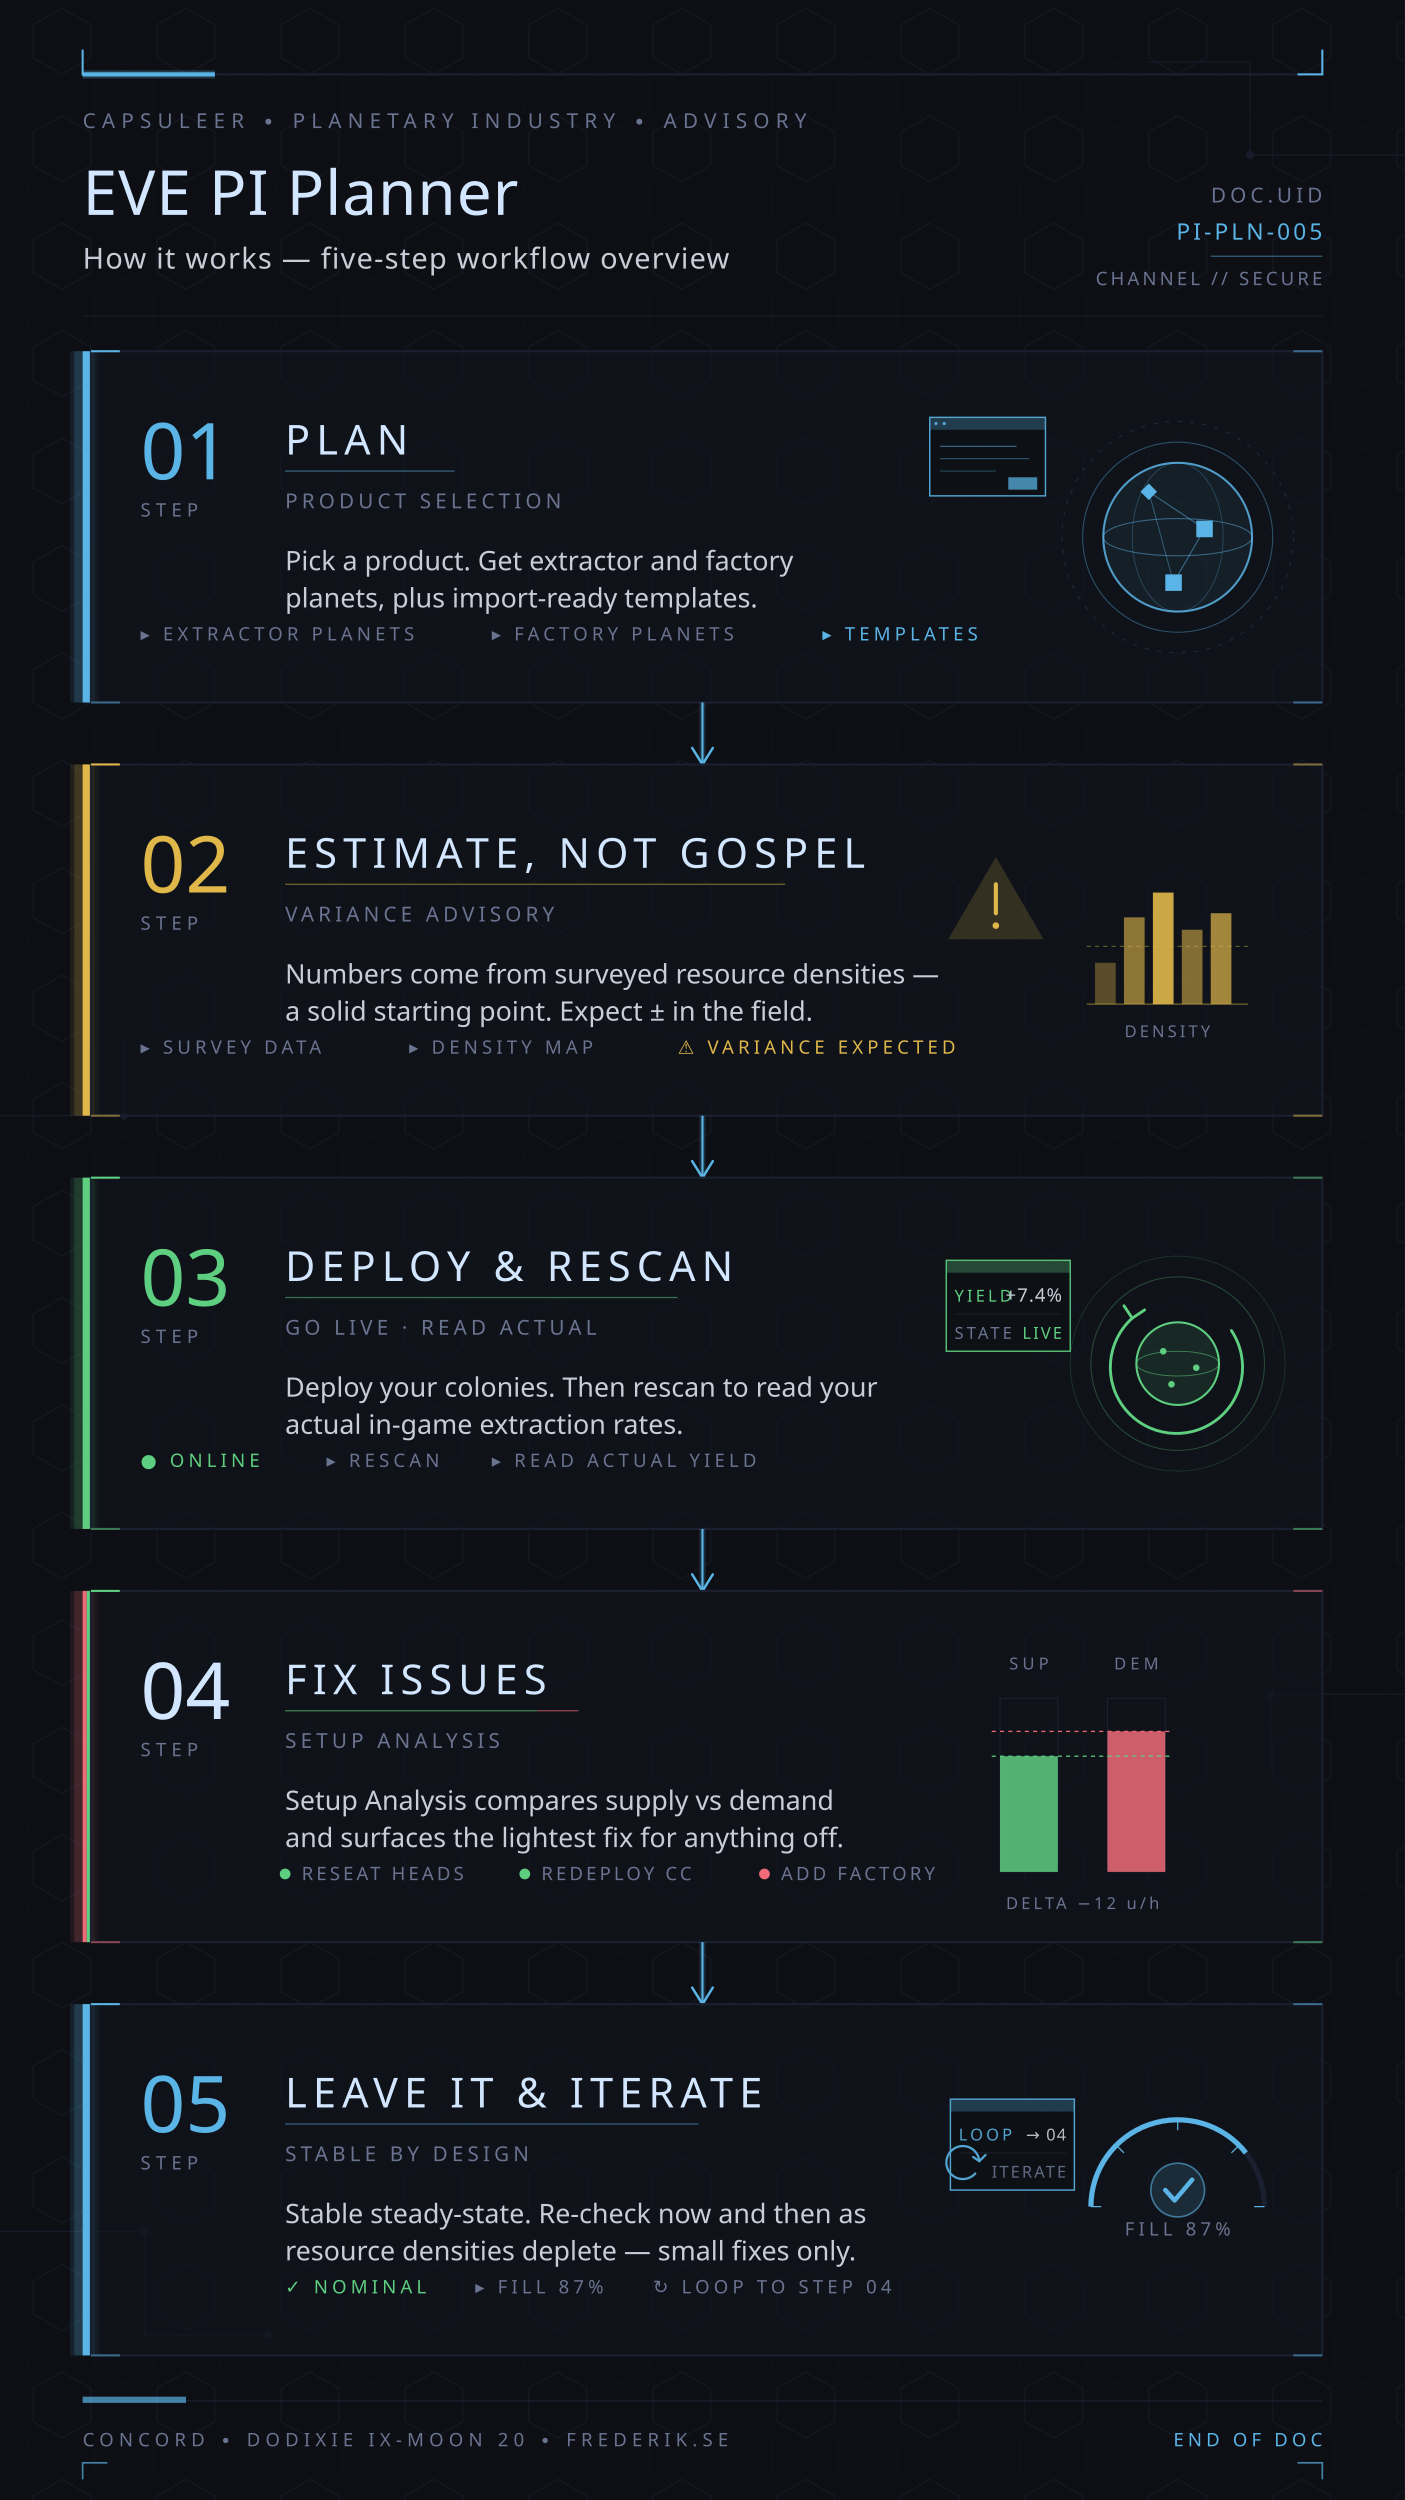
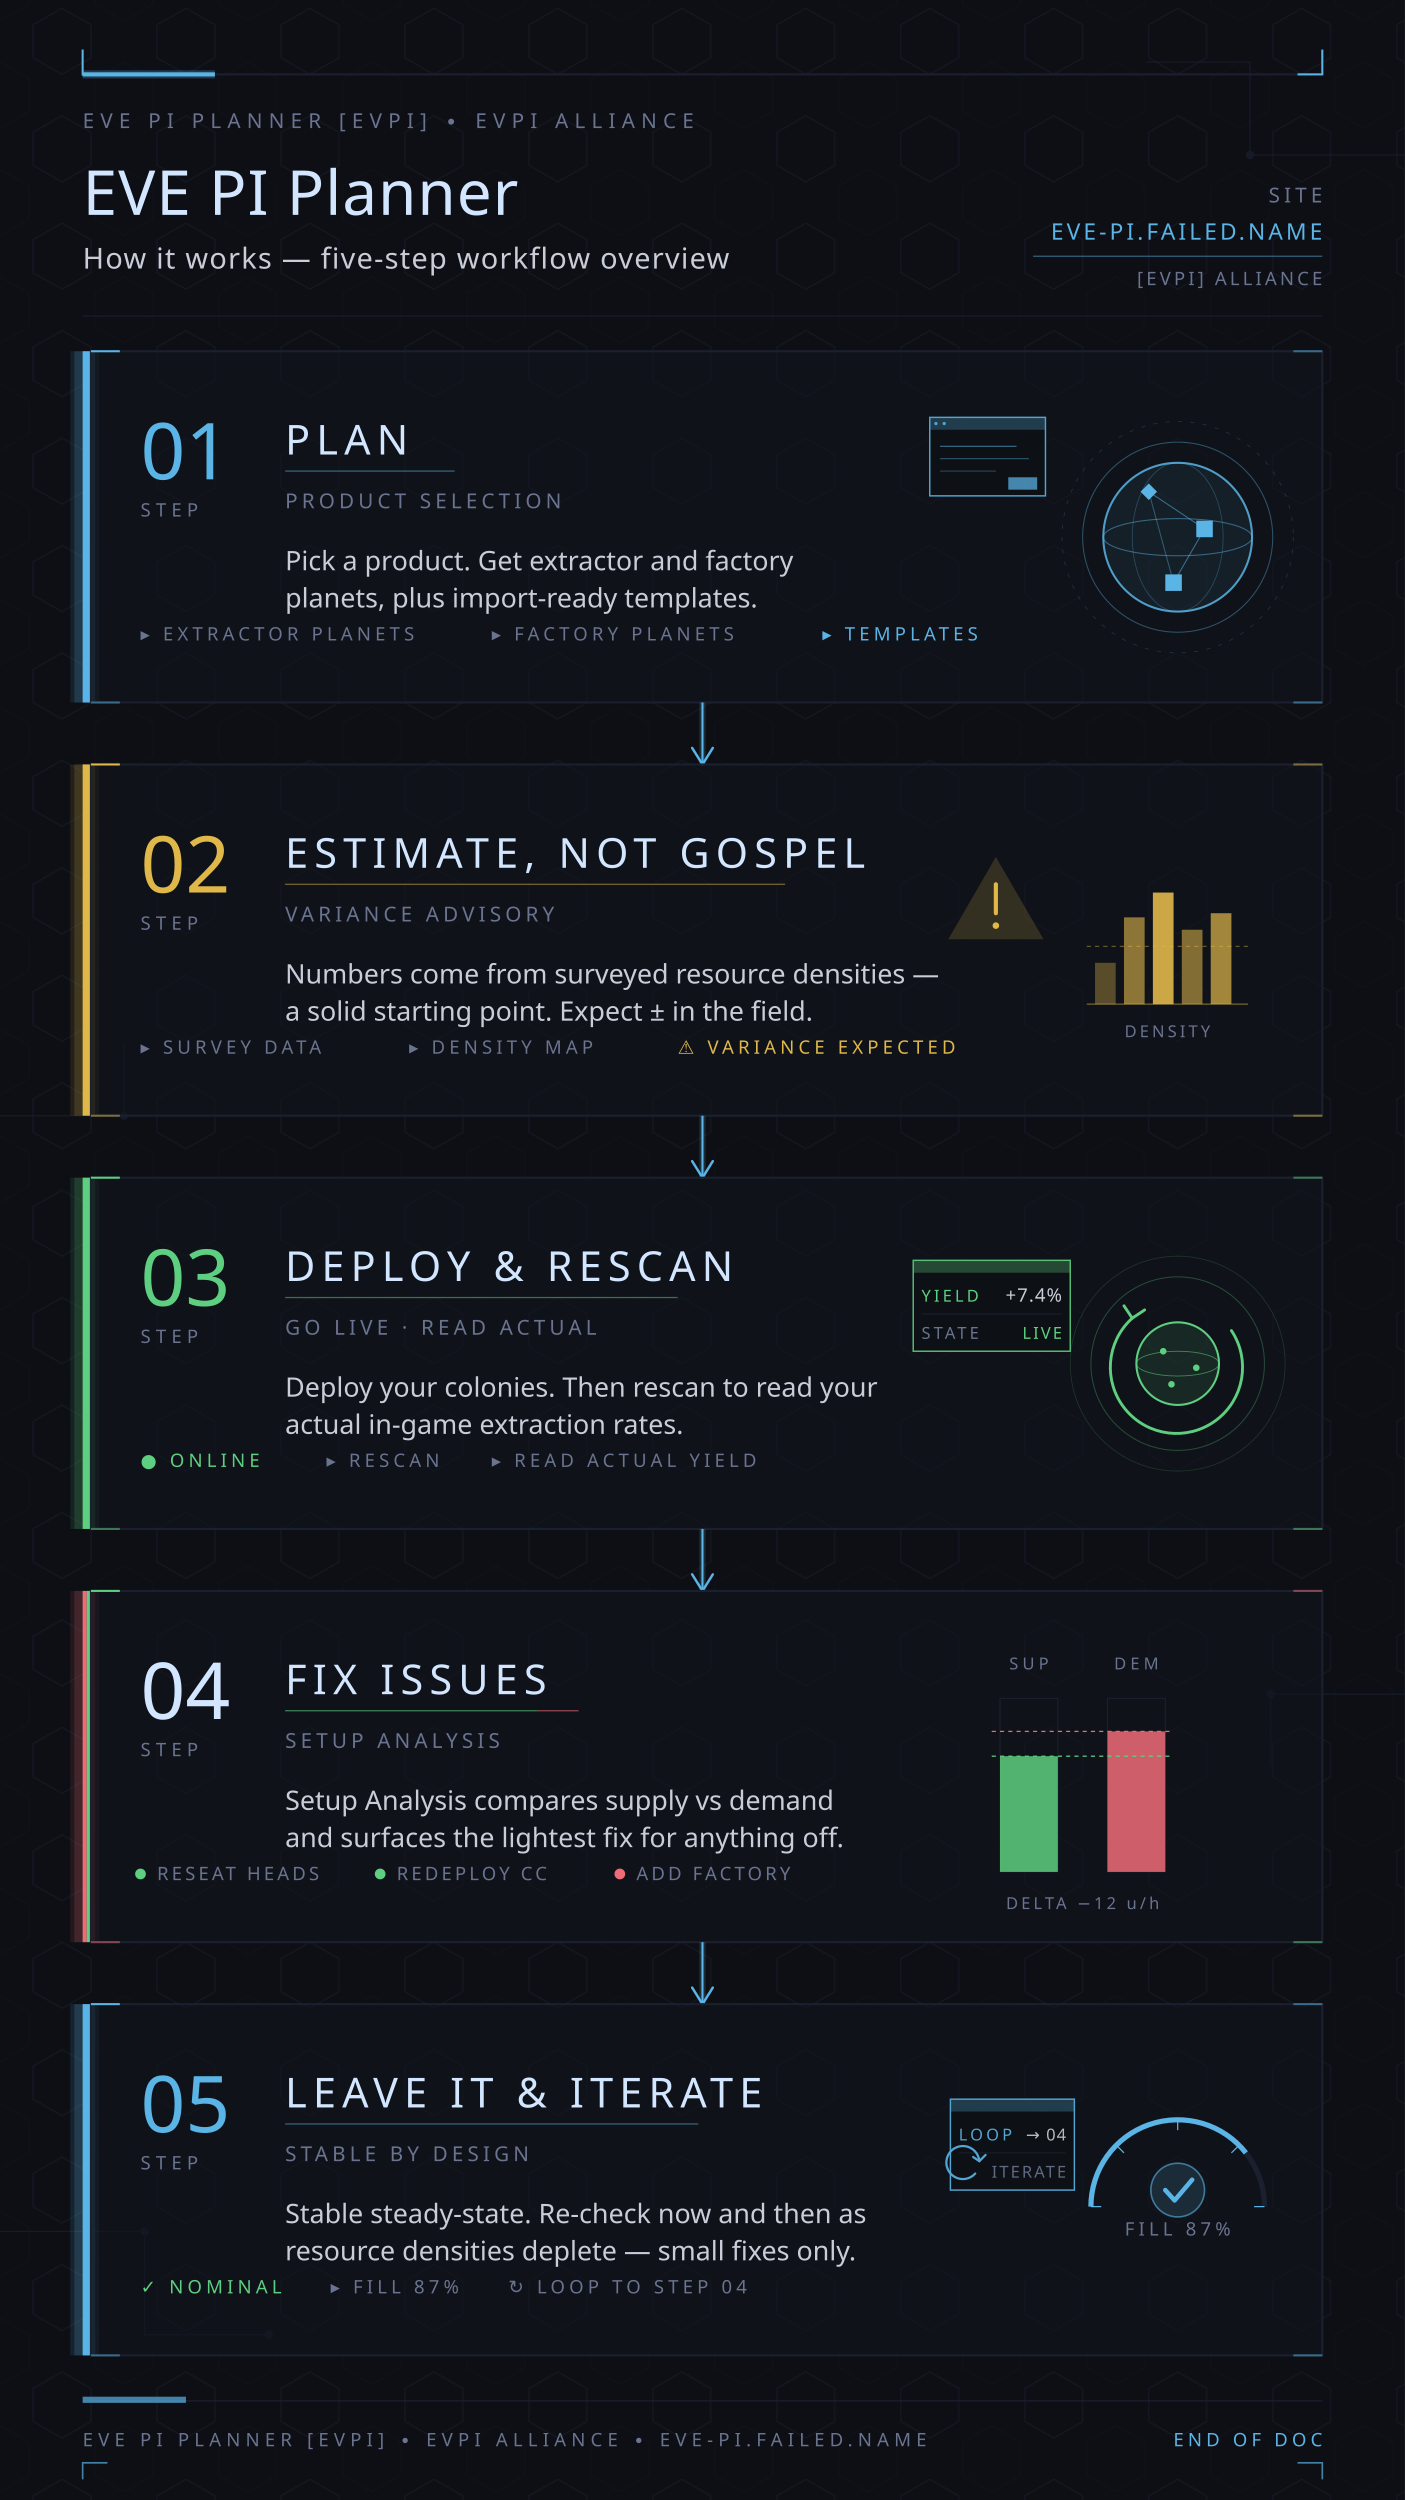
<svg xmlns="http://www.w3.org/2000/svg" width="680" height="1210" viewBox="0 0 680 1210" role="img">
  <defs>
    <pattern id="hex" width="60" height="52" patternUnits="userSpaceOnUse">
      <polygon points="30,4 44,12 44,28 30,36 16,28 16,12" fill="none" stroke="#1b2030" stroke-width="0.6" />
    </pattern>
    <pattern id="hex2" width="60" height="52" patternUnits="userSpaceOnUse" patternTransform="translate(30 26)">
      <polygon points="30,4 44,12 44,28 30,36 16,28 16,12" fill="none" stroke="#1b2030" stroke-width="0.5" opacity="0.6" />
    </pattern>
  </defs>
  <rect width="680" height="1210" fill="#0d0f14" />
  <rect width="680" height="1210" fill="url(#hex)" opacity="0.55" />
  <rect width="680" height="1210" fill="url(#hex2)" opacity="0.35" />
  <g stroke="#1b2030" stroke-width="0.6" fill="none" opacity="0.7">
    <path d="M0,1080 L70,1080 L70,1130 L130,1130" />
    <circle cx="70" cy="1080" r="2" fill="#1b2030" stroke="none" />
    <circle cx="130" cy="1130" r="2" fill="#1b2030" stroke="none" />
    <path d="M680,75 L605,75 L605,30 L555,30" />
    <circle cx="605" cy="75" r="2" fill="#1b2030" stroke="none" />
    <path d="M0,540 L60,540 L60,505" />
    <circle cx="60" cy="540" r="2" fill="#1b2030" stroke="none" />
    <path d="M680,820 L615,820 L615,855" />
    <circle cx="615" cy="820" r="2" fill="#1b2030" stroke="none" />
  </g>
  <line x1="40" y1="36" x2="640" y2="36" stroke="#1b2030" stroke-width="1" />
  <rect x="40" y="34" width="64" height="4" fill="#5ab4e6" opacity="0.25" />
  <rect x="40" y="35" width="64" height="2" fill="#5ab4e6" />
  <path d="M40,24 L40,36 L52,36" stroke="#5ab4e6" stroke-width="1" fill="none" />
  <path d="M640,24 L640,36 L628,36" stroke="#5ab4e6" stroke-width="1" fill="none" />
-   <text x="40" y="62" fill="#6a7390" font-family="sans-serif" font-size="10" font-weight="500" letter-spacing="3">CAPSULEER ∙ PLANETARY INDUSTRY ∙ ADVISORY</text>
+   <text x="40" y="62" fill="#6a7390" font-family="sans-serif" font-size="10" font-weight="500" letter-spacing="3">EVE PI PLANNER [EVPI] ∙ EVPI ALLIANCE</text>
  <text x="40" y="104" fill="#d2e6ff" font-family="sans-serif" font-size="30" font-weight="500" letter-spacing="0.5">EVE PI Planner</text>
  <text x="40" y="130" fill="#c8cdd8" font-family="sans-serif" font-size="14" font-weight="400" letter-spacing="0.6">How it works — five-step workflow overview</text>
  <g>
-     <text x="640" y="98" fill="#6a7390" font-family="sans-serif" font-size="10" font-weight="500" letter-spacing="2" text-anchor="end">DOC.UID</text>
-     <text x="640" y="116" fill="#5ab4e6" font-family="sans-serif" font-size="11" font-weight="500" letter-spacing="1.5" text-anchor="end">PI-PLN-005</text>
-     <line x1="586" y1="124" x2="640" y2="124" stroke="#5ab4e6" stroke-width="0.5" opacity="0.6" />
-     <text x="640" y="138" fill="#6a7390" font-family="sans-serif" font-size="9" letter-spacing="1.5" text-anchor="end">CHANNEL // SECURE</text>
+     <text x="640" y="98" fill="#6a7390" font-family="sans-serif" font-size="10" font-weight="500" letter-spacing="2" text-anchor="end">SITE</text>
+     <text x="640" y="116" fill="#5ab4e6" font-family="sans-serif" font-size="11" font-weight="500" letter-spacing="1.5" text-anchor="end">EVE-PI.FAILED.NAME</text>
+     <line x1="500" y1="124" x2="640" y2="124" stroke="#5ab4e6" stroke-width="0.5" opacity="0.6" />
+     <text x="640" y="138" fill="#6a7390" font-family="sans-serif" font-size="9" letter-spacing="1.5" text-anchor="end">[EVPI] ALLIANCE</text>
  </g>
  <line x1="40" y1="153" x2="640" y2="153" stroke="#1b2030" stroke-width="0.5" />
  <g transform="translate(0,170)">
    <rect x="34" y="0" width="14" height="170" fill="#5ab4e6" opacity="0.10" />
    <rect x="36" y="0" width="10" height="170" fill="#5ab4e6" opacity="0.18" />
    <rect x="40" y="0" width="4" height="170" fill="#5ab4e6" />
    <rect x="44" y="0" width="596" height="170" fill="#11141c" opacity="0.55" />
    <rect x="44" y="0" width="596" height="170" fill="none" stroke="#1b2030" stroke-width="1" />
    <line x1="44" y1="0" x2="58" y2="0" stroke="#5ab4e6" stroke-width="1" />
    <line x1="626" y1="0" x2="640" y2="0" stroke="#5ab4e6" stroke-width="1" opacity="0.5" />
    <line x1="44" y1="170" x2="58" y2="170" stroke="#5ab4e6" stroke-width="1" opacity="0.5" />
    <line x1="626" y1="170" x2="640" y2="170" stroke="#5ab4e6" stroke-width="1" opacity="0.5" />
    <text x="68" y="62" fill="#5ab4e6" font-family="sans-serif" font-size="38" font-weight="500" letter-spacing="0">01</text>
    <text x="68" y="80" fill="#6a7390" font-family="sans-serif" font-size="9" letter-spacing="2.5">STEP</text>
    <text x="138" y="50" fill="#d2e6ff" font-family="sans-serif" font-size="20" font-weight="500" letter-spacing="3">PLAN</text>
    <line x1="138" y1="58" x2="220" y2="58" stroke="#5ab4e6" stroke-width="0.6" opacity="0.5" />
    <text x="138" y="76" fill="#6a7390" font-family="sans-serif" font-size="10" letter-spacing="2">PRODUCT SELECTION</text>
    <text x="138" y="106" fill="#c8cdd8" font-family="sans-serif" font-size="13" font-weight="400">
      <tspan x="138">Pick a product. Get extractor and factory</tspan>
      <tspan x="138" dy="18">planets, plus import-ready templates.</tspan>
    </text>
    <g transform="translate(68,140)">
      <text x="0" y="0" fill="#6a7390" font-family="sans-serif" font-size="9" letter-spacing="2">▸ EXTRACTOR PLANETS</text>
      <text x="170" y="0" fill="#6a7390" font-family="sans-serif" font-size="9" letter-spacing="2">▸ FACTORY PLANETS</text>
      <text x="330" y="0" fill="#5ab4e6" font-family="sans-serif" font-size="9" letter-spacing="2">▸ TEMPLATES</text>
    </g>
    <g transform="translate(450,32)" opacity="0.9">
      <rect x="0" y="0" width="56" height="38" fill="#0d0f14" stroke="#5ab4e6" stroke-width="0.7" />
      <rect x="0" y="0" width="56" height="6" fill="#5ab4e6" opacity="0.3" />
      <circle cx="3" cy="3" r="0.8" fill="#5ab4e6" />
      <circle cx="7" cy="3" r="0.8" fill="#5ab4e6" />
      <line x1="5" y1="14" x2="42" y2="14" stroke="#5ab4e6" stroke-width="0.5" opacity="0.7" />
      <line x1="5" y1="20" x2="48" y2="20" stroke="#5ab4e6" stroke-width="0.5" opacity="0.5" />
      <line x1="5" y1="26" x2="32" y2="26" stroke="#5ab4e6" stroke-width="0.5" opacity="0.4" />
      <rect x="38" y="29" width="14" height="6" fill="#5ab4e6" opacity="0.8" />
    </g>
    <g transform="translate(570,90)">
      <circle cx="0" cy="0" r="56" fill="none" stroke="#5ab4e6" stroke-width="0.4" opacity="0.2" stroke-dasharray="2 4" />
      <circle cx="0" cy="0" r="46" fill="none" stroke="#5ab4e6" stroke-width="0.5" opacity="0.4" />
      <circle cx="0" cy="0" r="36" fill="#5ab4e6" opacity="0.08" />
      <circle cx="0" cy="0" r="36" fill="none" stroke="#5ab4e6" stroke-width="1" opacity="0.85" />
      <ellipse cx="0" cy="0" rx="36" ry="9" fill="none" stroke="#5ab4e6" stroke-width="0.5" opacity="0.5" />
      <ellipse cx="0" cy="0" rx="22" ry="36" fill="none" stroke="#5ab4e6" stroke-width="0.4" opacity="0.3" />
      <line x1="-14" y1="-22" x2="13" y2="-4" stroke="#5ab4e6" stroke-width="0.5" opacity="0.55" />
      <line x1="13" y1="-4" x2="-2" y2="22" stroke="#5ab4e6" stroke-width="0.5" opacity="0.55" />
      <line x1="-2" y1="22" x2="-14" y2="-22" stroke="#5ab4e6" stroke-width="0.5" opacity="0.4" />
      <polygon points="-14,-26 -10,-22 -14,-18 -18,-22" fill="#5ab4e6" />
      <rect x="9" y="-8" width="8" height="8" fill="#5ab4e6" />
      <rect x="-6" y="18" width="8" height="8" fill="#5ab4e6" />
    </g>
  </g>
  <g transform="translate(340,340)">
    <rect x="-1.5" y="0" width="3" height="30" fill="#5ab4e6" opacity="0.18" />
    <rect x="-0.5" y="0" width="1" height="30" fill="#5ab4e6" />
    <path d="M-5 22 L0 30 L5 22" fill="none" stroke="#5ab4e6" stroke-width="1.2" stroke-linecap="round" stroke-linejoin="round" />
  </g>
  <g transform="translate(0,370)">
    <rect x="34" y="0" width="14" height="170" fill="#e0b84a" opacity="0.10" />
    <rect x="36" y="0" width="10" height="170" fill="#e0b84a" opacity="0.16" />
    <rect x="40" y="0" width="4" height="170" fill="#e0b84a" />
    <rect x="44" y="0" width="596" height="170" fill="#11141c" opacity="0.55" />
    <rect x="44" y="0" width="596" height="170" fill="none" stroke="#1b2030" stroke-width="1" />
    <line x1="44" y1="0" x2="58" y2="0" stroke="#e0b84a" stroke-width="1" />
    <line x1="626" y1="0" x2="640" y2="0" stroke="#e0b84a" stroke-width="1" opacity="0.5" />
    <line x1="44" y1="170" x2="58" y2="170" stroke="#e0b84a" stroke-width="1" opacity="0.5" />
    <line x1="626" y1="170" x2="640" y2="170" stroke="#e0b84a" stroke-width="1" opacity="0.5" />
    <text x="68" y="62" fill="#e0b84a" font-family="sans-serif" font-size="38" font-weight="500">02</text>
    <text x="68" y="80" fill="#6a7390" font-family="sans-serif" font-size="9" letter-spacing="2.5">STEP</text>
    <text x="138" y="50" fill="#d2e6ff" font-family="sans-serif" font-size="20" font-weight="500" letter-spacing="3">ESTIMATE, NOT GOSPEL</text>
    <line x1="138" y1="58" x2="380" y2="58" stroke="#e0b84a" stroke-width="0.6" opacity="0.5" />
    <text x="138" y="76" fill="#6a7390" font-family="sans-serif" font-size="10" letter-spacing="2">VARIANCE ADVISORY</text>
    <text x="138" y="106" fill="#c8cdd8" font-family="sans-serif" font-size="13" font-weight="400">
      <tspan x="138">Numbers come from surveyed resource densities —</tspan>
      <tspan x="138" dy="18">a solid starting point. Expect ± in the field.</tspan>
    </text>
    <g transform="translate(68,140)">
      <text x="0" y="0" fill="#6a7390" font-family="sans-serif" font-size="9" letter-spacing="2">▸ SURVEY DATA</text>
      <text x="130" y="0" fill="#6a7390" font-family="sans-serif" font-size="9" letter-spacing="2">▸ DENSITY MAP</text>
      <text x="260" y="0" fill="#e0b84a" font-family="sans-serif" font-size="9" letter-spacing="2">⚠ VARIANCE EXPECTED</text>
    </g>
    <g transform="translate(460,46)">
      <polygon points="22,0 44,38 0,38" fill="#e0b84a" opacity="0.18" stroke="#e0b84a" stroke-width="1.2" />
      <line x1="22" y1="12" x2="22" y2="26" stroke="#e0b84a" stroke-width="2" stroke-linecap="round" />
      <circle cx="22" cy="32" r="1.6" fill="#e0b84a" />
    </g>
    <g transform="translate(530,52)">
      <line x1="-4" y1="64" x2="74" y2="64" stroke="#e0b84a" stroke-width="0.6" opacity="0.5" />
      <line x1="-4" y1="36" x2="74" y2="36" stroke="#e0b84a" stroke-width="0.4" stroke-dasharray="2 2" opacity="0.6" />
      <rect x="0" y="44" width="10" height="20" fill="#e0b84a" opacity="0.35" />
      <rect x="14" y="22" width="10" height="42" fill="#e0b84a" opacity="0.6" />
      <rect x="28" y="10" width="10" height="54" fill="#e0b84a" opacity="0.9" />
      <rect x="42" y="28" width="10" height="36" fill="#e0b84a" opacity="0.55" />
      <rect x="56" y="20" width="10" height="44" fill="#e0b84a" opacity="0.7" />
      <text x="35" y="80" fill="#6a7390" font-family="sans-serif" font-size="8" letter-spacing="1.5" text-anchor="middle">DENSITY</text>
    </g>
  </g>
  <g transform="translate(340,540)">
    <rect x="-1.5" y="0" width="3" height="30" fill="#5ab4e6" opacity="0.18" />
    <rect x="-0.5" y="0" width="1" height="30" fill="#5ab4e6" />
    <path d="M-5 22 L0 30 L5 22" fill="none" stroke="#5ab4e6" stroke-width="1.2" stroke-linecap="round" stroke-linejoin="round" />
  </g>
  <g transform="translate(0,570)">
    <rect x="34" y="0" width="14" height="170" fill="#5ecf80" opacity="0.10" />
    <rect x="36" y="0" width="10" height="170" fill="#5ecf80" opacity="0.16" />
    <rect x="40" y="0" width="4" height="170" fill="#5ecf80" />
    <rect x="44" y="0" width="596" height="170" fill="#11141c" opacity="0.55" />
    <rect x="44" y="0" width="596" height="170" fill="none" stroke="#1b2030" stroke-width="1" />
    <line x1="44" y1="0" x2="58" y2="0" stroke="#5ecf80" stroke-width="1" />
    <line x1="626" y1="0" x2="640" y2="0" stroke="#5ecf80" stroke-width="1" opacity="0.5" />
    <line x1="44" y1="170" x2="58" y2="170" stroke="#5ecf80" stroke-width="1" opacity="0.5" />
    <line x1="626" y1="170" x2="640" y2="170" stroke="#5ecf80" stroke-width="1" opacity="0.5" />
    <text x="68" y="62" fill="#5ecf80" font-family="sans-serif" font-size="38" font-weight="500">03</text>
    <text x="68" y="80" fill="#6a7390" font-family="sans-serif" font-size="9" letter-spacing="2.5">STEP</text>
    <text x="138" y="50" fill="#d2e6ff" font-family="sans-serif" font-size="20" font-weight="500" letter-spacing="3">DEPLOY &amp; RESCAN</text>
    <line x1="138" y1="58" x2="328" y2="58" stroke="#5ecf80" stroke-width="0.6" opacity="0.5" />
    <text x="138" y="76" fill="#6a7390" font-family="sans-serif" font-size="10" letter-spacing="2">GO LIVE · READ ACTUAL</text>
    <text x="138" y="106" fill="#c8cdd8" font-family="sans-serif" font-size="13" font-weight="400">
      <tspan x="138">Deploy your colonies. Then rescan to read your</tspan>
      <tspan x="138" dy="18">actual in-game extraction rates.</tspan>
    </text>
    <g transform="translate(68,140)">
      <text x="0" y="0" fill="#5ecf80" font-family="sans-serif" font-size="9" letter-spacing="2">● ONLINE</text>
      <text x="90" y="0" fill="#6a7390" font-family="sans-serif" font-size="9" letter-spacing="2">▸ RESCAN</text>
      <text x="170" y="0" fill="#6a7390" font-family="sans-serif" font-size="9" letter-spacing="2">▸ READ ACTUAL YIELD</text>
    </g>
    <g transform="translate(570,90)">
      <circle cx="0" cy="0" r="52" fill="none" stroke="#5ecf80" stroke-width="0.4" opacity="0.18" />
      <circle cx="0" cy="0" r="42" fill="none" stroke="#5ecf80" stroke-width="0.5" opacity="0.3" />
      <circle cx="0" cy="0" r="20" fill="#5ecf80" opacity="0.12" />
      <circle cx="0" cy="0" r="20" fill="none" stroke="#5ecf80" stroke-width="1" />
      <ellipse cx="0" cy="0" rx="20" ry="6" fill="none" stroke="#5ecf80" stroke-width="0.4" opacity="0.6" />
      <circle cx="-7" cy="-6" r="1.6" fill="#5ecf80" />
      <circle cx="9" cy="2" r="1.6" fill="#5ecf80" />
      <circle cx="-3" cy="10" r="1.6" fill="#5ecf80" />
      <path d="M 26 -16 A 32 32 0 1 1 -22 -22" fill="none" stroke="#5ecf80" stroke-width="1.4" stroke-linecap="round" />
      <path d="M -26 -28 L -22 -22 L -16 -26" fill="none" stroke="#5ecf80" stroke-width="1.4" stroke-linecap="round" stroke-linejoin="round" />
    </g>
-     <g transform="translate(458,40)">
-       <rect x="0" y="0" width="60" height="44" fill="#0d0f14" stroke="#5ecf80" stroke-width="0.7" opacity="0.9" />
-       <rect x="0" y="0" width="60" height="6" fill="#5ecf80" opacity="0.3" />
+     <g transform="translate(442,40)">
+       <rect x="0" y="0" width="76" height="44" fill="#0d0f14" stroke="#5ecf80" stroke-width="0.7" opacity="0.9" />
+       <rect x="0" y="0" width="76" height="6" fill="#5ecf80" opacity="0.3" />
      <text x="4" y="20" fill="#5ecf80" font-family="sans-serif" font-size="8" letter-spacing="1.5">YIELD</text>
-       <text x="56" y="20" fill="#c8cdd8" font-family="sans-serif" font-size="9" letter-spacing="0.5" text-anchor="end">+7.4%</text>
-       <line x1="4" y1="26" x2="56" y2="26" stroke="#1b2030" stroke-width="0.5" />
+       <text x="72" y="20" fill="#c8cdd8" font-family="sans-serif" font-size="9" letter-spacing="0.5" text-anchor="end">+7.4%</text>
+       <line x1="4" y1="26" x2="72" y2="26" stroke="#1b2030" stroke-width="0.5" />
      <text x="4" y="38" fill="#6a7390" font-family="sans-serif" font-size="8" letter-spacing="1.5">STATE</text>
-       <text x="56" y="38" fill="#5ecf80" font-family="sans-serif" font-size="8" letter-spacing="1" text-anchor="end">LIVE</text>
+       <text x="72" y="38" fill="#5ecf80" font-family="sans-serif" font-size="8" letter-spacing="1" text-anchor="end">LIVE</text>
    </g>
  </g>
  <g transform="translate(340,740)">
    <rect x="-1.5" y="0" width="3" height="30" fill="#5ab4e6" opacity="0.18" />
    <rect x="-0.5" y="0" width="1" height="30" fill="#5ab4e6" />
    <path d="M-5 22 L0 30 L5 22" fill="none" stroke="#5ab4e6" stroke-width="1.2" stroke-linecap="round" stroke-linejoin="round" />
  </g>
  <g transform="translate(0,770)">
    <rect x="34" y="0" width="14" height="170" fill="#ef6b78" opacity="0.10" />
    <rect x="36" y="0" width="10" height="170" fill="#ef6b78" opacity="0.16" />
    <rect x="40" y="0" width="2" height="170" fill="#ef6b78" />
    <rect x="42" y="0" width="2" height="170" fill="#5ecf80" />
    <rect x="44" y="0" width="596" height="170" fill="#11141c" opacity="0.55" />
    <rect x="44" y="0" width="596" height="170" fill="none" stroke="#1b2030" stroke-width="1" />
    <line x1="44" y1="0" x2="58" y2="0" stroke="#5ecf80" stroke-width="1" />
    <line x1="626" y1="0" x2="640" y2="0" stroke="#ef6b78" stroke-width="1" opacity="0.5" />
    <line x1="44" y1="170" x2="58" y2="170" stroke="#ef6b78" stroke-width="1" opacity="0.5" />
    <line x1="626" y1="170" x2="640" y2="170" stroke="#5ecf80" stroke-width="1" opacity="0.5" />
    <text x="68" y="62" fill="#d2e6ff" font-family="sans-serif" font-size="38" font-weight="500">04</text>
    <text x="68" y="80" fill="#6a7390" font-family="sans-serif" font-size="9" letter-spacing="2.5">STEP</text>
    <text x="138" y="50" fill="#d2e6ff" font-family="sans-serif" font-size="20" font-weight="500" letter-spacing="3">FIX ISSUES</text>
    <line x1="138" y1="58" x2="260" y2="58" stroke="#5ecf80" stroke-width="0.6" opacity="0.6" />
    <line x1="260" y1="58" x2="280" y2="58" stroke="#ef6b78" stroke-width="0.6" opacity="0.6" />
    <text x="138" y="76" fill="#6a7390" font-family="sans-serif" font-size="10" letter-spacing="2">SETUP ANALYSIS</text>
    <text x="138" y="106" fill="#c8cdd8" font-family="sans-serif" font-size="13" font-weight="400">
      <tspan x="138">Setup Analysis compares supply vs demand</tspan>
      <tspan x="138" dy="18">and surfaces the lightest fix for anything off.</tspan>
    </text>
-     <g transform="translate(138,140)">
+     <g transform="translate(68,140)">
      <circle cx="0" cy="-3" r="2.6" fill="#5ecf80" />
      <text x="8" y="0" fill="#6a7390" font-family="sans-serif" font-size="9" letter-spacing="1.5">RESEAT HEADS</text>
      <circle cx="116" cy="-3" r="2.6" fill="#5ecf80" />
      <text x="124" y="0" fill="#6a7390" font-family="sans-serif" font-size="9" letter-spacing="1.5">REDEPLOY CC</text>
      <circle cx="232" cy="-3" r="2.6" fill="#ef6b78" />
      <text x="240" y="0" fill="#6a7390" font-family="sans-serif" font-size="9" letter-spacing="1.5">ADD FACTORY</text>
    </g>
    <g transform="translate(478,38)">
      <text x="20" y="0" fill="#6a7390" font-family="sans-serif" font-size="8" letter-spacing="2" text-anchor="middle">SUP</text>
      <text x="72" y="0" fill="#6a7390" font-family="sans-serif" font-size="8" letter-spacing="2" text-anchor="middle">DEM</text>
      <rect x="6" y="14" width="28" height="84" fill="none" stroke="#1b2030" stroke-width="0.5" />
      <rect x="58" y="14" width="28" height="84" fill="none" stroke="#1b2030" stroke-width="0.5" />
      <rect x="6" y="42" width="28" height="56" fill="#5ecf80" opacity="0.85" />
      <rect x="58" y="30" width="28" height="68" fill="#ef6b78" opacity="0.85" />
      <line x1="2" y1="42" x2="90" y2="42" stroke="#5ecf80" stroke-width="0.6" stroke-dasharray="2 2" />
      <line x1="2" y1="30" x2="90" y2="30" stroke="#ef6b78" stroke-width="0.6" stroke-dasharray="2 2" />
      <text x="46" y="116" fill="#6a7390" font-family="sans-serif" font-size="8" letter-spacing="1.5" text-anchor="middle">DELTA −12 u/h</text>
    </g>
  </g>
  <g transform="translate(340,940)">
    <rect x="-1.5" y="0" width="3" height="30" fill="#5ab4e6" opacity="0.18" />
    <rect x="-0.5" y="0" width="1" height="30" fill="#5ab4e6" />
    <path d="M-5 22 L0 30 L5 22" fill="none" stroke="#5ab4e6" stroke-width="1.2" stroke-linecap="round" stroke-linejoin="round" />
  </g>
  <g transform="translate(0,970)">
    <rect x="34" y="0" width="14" height="170" fill="#5ab4e6" opacity="0.12" />
    <rect x="36" y="0" width="10" height="170" fill="#5ab4e6" opacity="0.18" />
    <rect x="40" y="0" width="4" height="170" fill="#5ab4e6" />
    <rect x="44" y="0" width="596" height="170" fill="#11141c" opacity="0.55" />
    <rect x="44" y="0" width="596" height="170" fill="none" stroke="#1b2030" stroke-width="1" />
    <line x1="44" y1="0" x2="58" y2="0" stroke="#5ab4e6" stroke-width="1" />
    <line x1="626" y1="0" x2="640" y2="0" stroke="#5ab4e6" stroke-width="1" opacity="0.5" />
    <line x1="44" y1="170" x2="58" y2="170" stroke="#5ab4e6" stroke-width="1" opacity="0.5" />
    <line x1="626" y1="170" x2="640" y2="170" stroke="#5ab4e6" stroke-width="1" opacity="0.5" />
    <text x="68" y="62" fill="#5ab4e6" font-family="sans-serif" font-size="38" font-weight="500">05</text>
    <text x="68" y="80" fill="#6a7390" font-family="sans-serif" font-size="9" letter-spacing="2.5">STEP</text>
    <text x="138" y="50" fill="#d2e6ff" font-family="sans-serif" font-size="20" font-weight="500" letter-spacing="3">LEAVE IT &amp; ITERATE</text>
    <line x1="138" y1="58" x2="338" y2="58" stroke="#5ab4e6" stroke-width="0.6" opacity="0.5" />
    <text x="138" y="76" fill="#6a7390" font-family="sans-serif" font-size="10" letter-spacing="2">STABLE BY DESIGN</text>
    <text x="138" y="106" fill="#c8cdd8" font-family="sans-serif" font-size="13" font-weight="400">
      <tspan x="138">Stable steady-state. Re-check now and then as</tspan>
      <tspan x="138" dy="18">resource densities deplete — small fixes only.</tspan>
    </text>
-     <g transform="translate(138,140)">
+     <g transform="translate(68,140)">
      <text x="0" y="0" fill="#5ecf80" font-family="sans-serif" font-size="9" letter-spacing="2">✓ NOMINAL</text>
      <text x="92" y="0" fill="#6a7390" font-family="sans-serif" font-size="9" letter-spacing="2">▸ FILL 87%</text>
      <text x="178" y="0" fill="#6a7390" font-family="sans-serif" font-size="9" letter-spacing="2">↻ LOOP TO STEP 04</text>
    </g>
    <g transform="translate(570,98)">
      <path d="M -42 0 A 42 42 0 0 1 42 0" fill="none" stroke="#1b2030" stroke-width="2.5" />
      <path d="M -42 0 A 42 42 0 0 1 33 -26" fill="none" stroke="#5ab4e6" stroke-width="2.5" />
      <line x1="-42" y1="0" x2="-37" y2="0" stroke="#5ab4e6" stroke-width="0.6" />
      <line x1="-30" y1="-30" x2="-26" y2="-26" stroke="#5ab4e6" stroke-width="0.6" />
      <line x1="0" y1="-42" x2="0" y2="-37" stroke="#5ab4e6" stroke-width="0.6" />
      <line x1="30" y1="-30" x2="26" y2="-26" stroke="#5ab4e6" stroke-width="0.6" />
      <line x1="42" y1="0" x2="37" y2="0" stroke="#5ab4e6" stroke-width="0.6" />
      <circle cx="0" cy="-8" r="13" fill="#5ab4e6" opacity="0.16" />
      <circle cx="0" cy="-8" r="13" fill="none" stroke="#5ab4e6" stroke-width="0.8" opacity="0.6" />
      <path d="M -6 -8 L -1.5 -3 L 7 -13" stroke="#5ab4e6" stroke-width="2.2" stroke-linecap="round" stroke-linejoin="round" fill="none" />
      <text x="0" y="14" fill="#6a7390" font-family="sans-serif" font-size="9" letter-spacing="2" text-anchor="middle">FILL 87%</text>
    </g>
    <g transform="translate(460,46)" opacity="0.9">
      <rect x="0" y="0" width="60" height="44" fill="#0d0f14" stroke="#5ab4e6" stroke-width="0.7" />
      <rect x="0" y="0" width="60" height="6" fill="#5ab4e6" opacity="0.3" />
      <text x="4" y="20" fill="#5ab4e6" font-family="sans-serif" font-size="8" letter-spacing="1.5">LOOP</text>
      <text x="56" y="20" fill="#c8cdd8" font-family="sans-serif" font-size="8" letter-spacing="0.5" text-anchor="end">→ 04</text>
      <line x1="4" y1="26" x2="56" y2="26" stroke="#1b2030" stroke-width="0.5" />
      <path d="M 12 36 A 8 8 0 1 1 14 30" fill="none" stroke="#5ab4e6" stroke-width="1.1" stroke-linecap="round" />
      <path d="M 11 28 L 14 30 L 17 27" fill="none" stroke="#5ab4e6" stroke-width="1.1" stroke-linecap="round" stroke-linejoin="round" />
      <text x="56" y="38" fill="#6a7390" font-family="sans-serif" font-size="8" letter-spacing="1" text-anchor="end">ITERATE</text>
    </g>
  </g>
  <line x1="40" y1="1162" x2="640" y2="1162" stroke="#1b2030" stroke-width="0.6" />
  <rect x="40" y="1160" width="50" height="3" fill="#5ab4e6" opacity="0.7" />
-   <text x="40" y="1184" fill="#6a7390" font-family="sans-serif" font-size="9" letter-spacing="2.5">CONCORD ∙ DODIXIE IX-MOON 20 ∙ FREDERIK.SE</text>
+   <text x="40" y="1184" fill="#6a7390" font-family="sans-serif" font-size="9" letter-spacing="2.5">EVE PI PLANNER [EVPI] ∙ EVPI ALLIANCE ∙ EVE-PI.FAILED.NAME</text>
  <text x="640" y="1184" fill="#5ab4e6" font-family="sans-serif" font-size="9" letter-spacing="2" text-anchor="end">END OF DOC</text>
  <path d="M40,1200 L40,1192 L52,1192" stroke="#5ab4e6" stroke-width="0.8" fill="none" opacity="0.7" />
  <path d="M640,1200 L640,1192 L628,1192" stroke="#5ab4e6" stroke-width="0.8" fill="none" opacity="0.7" />
</svg>
